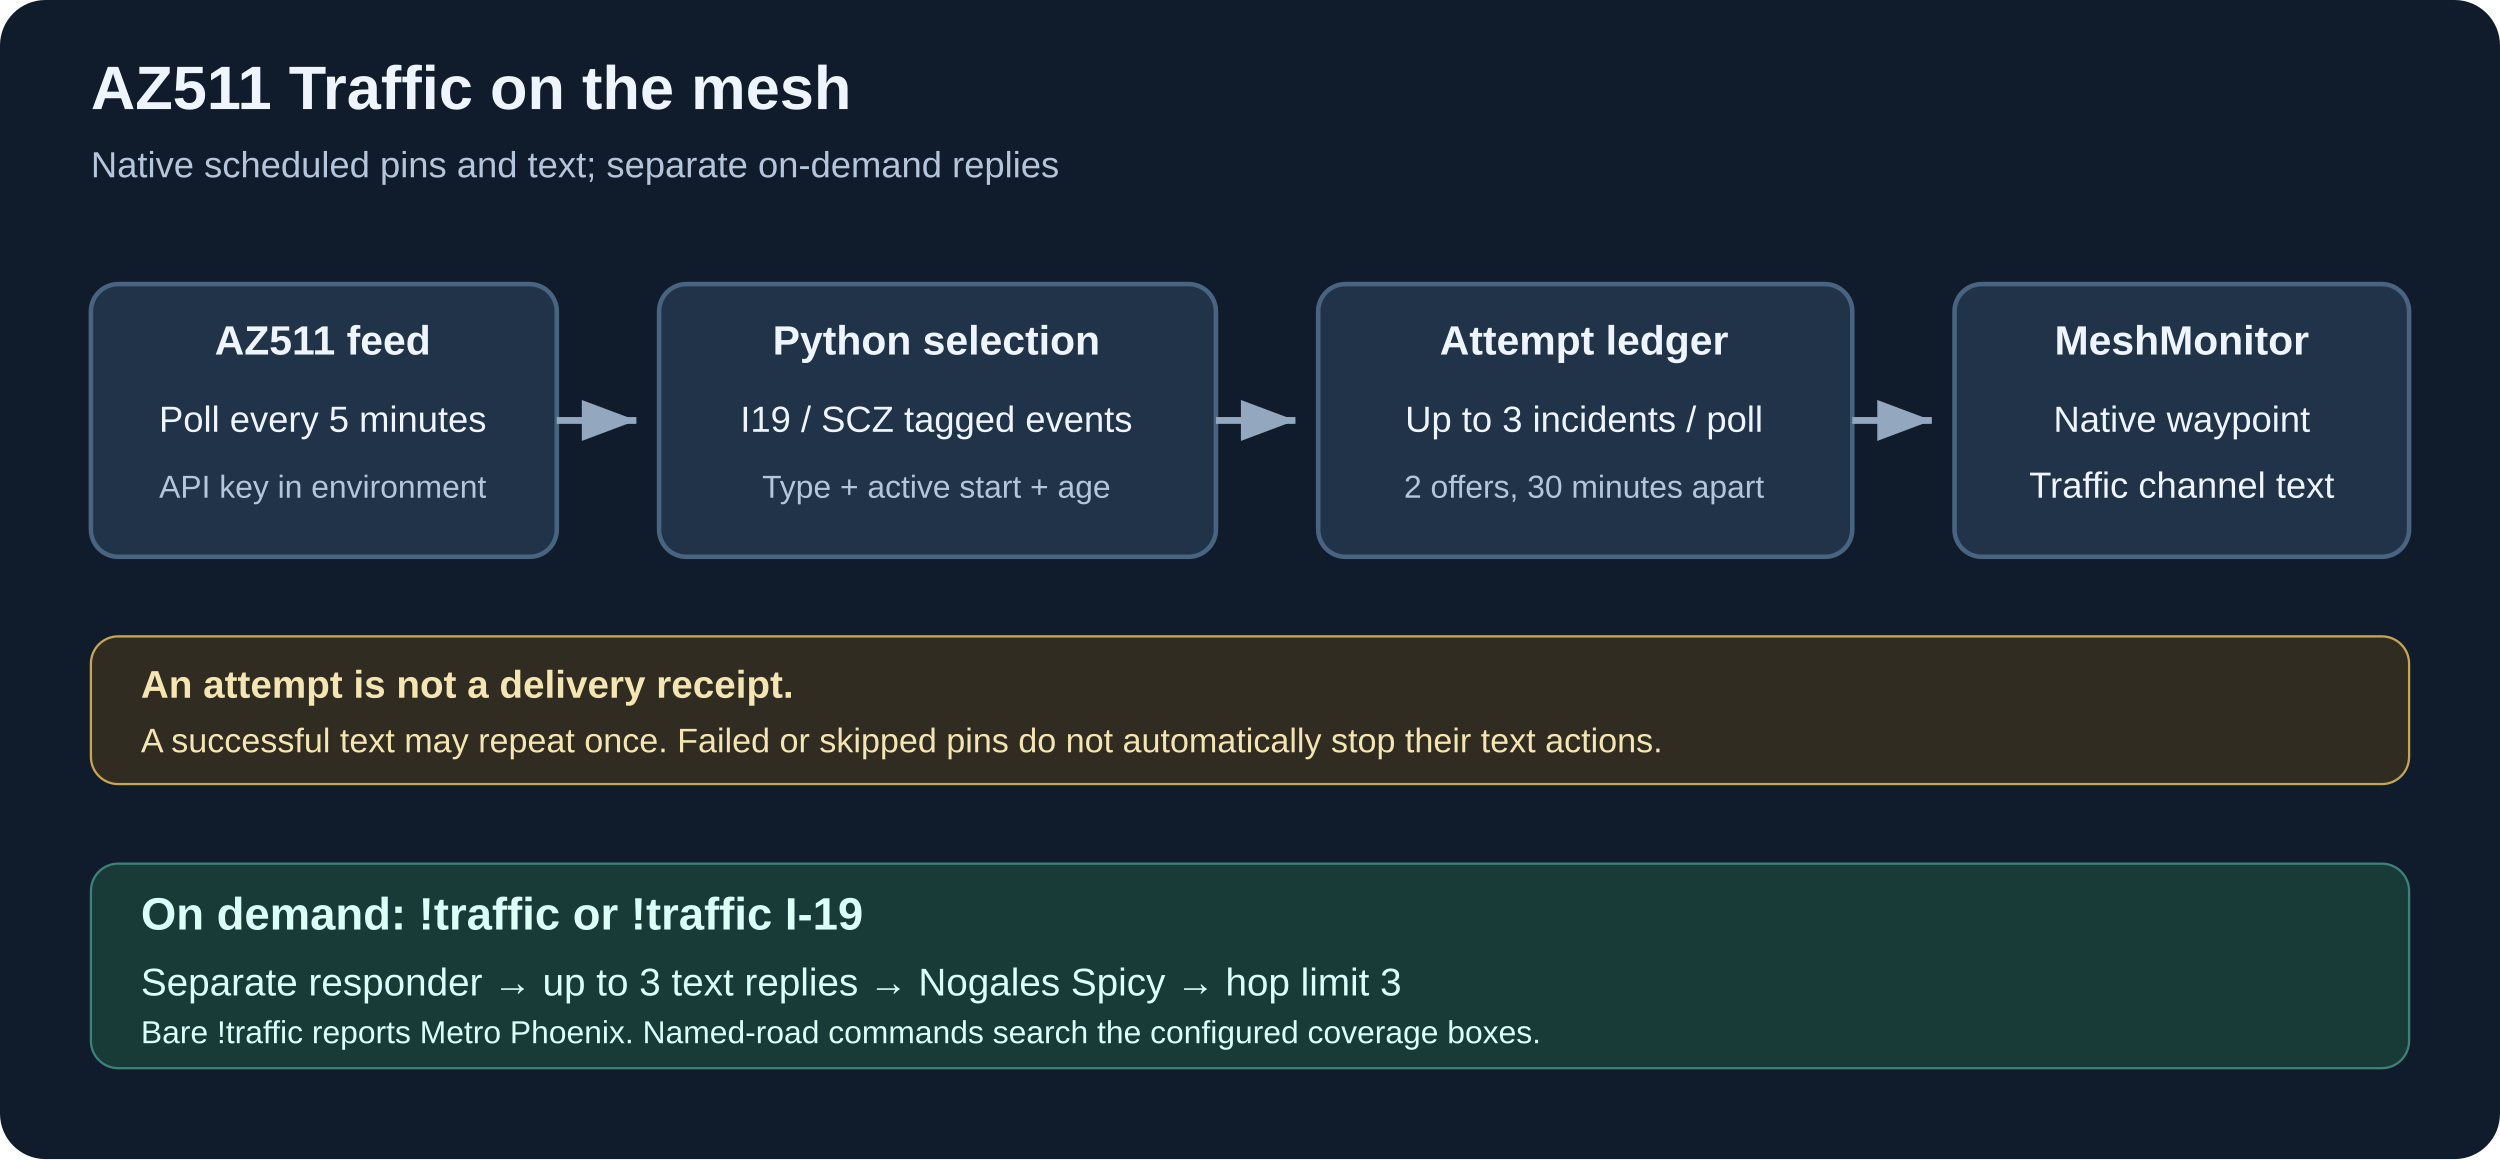
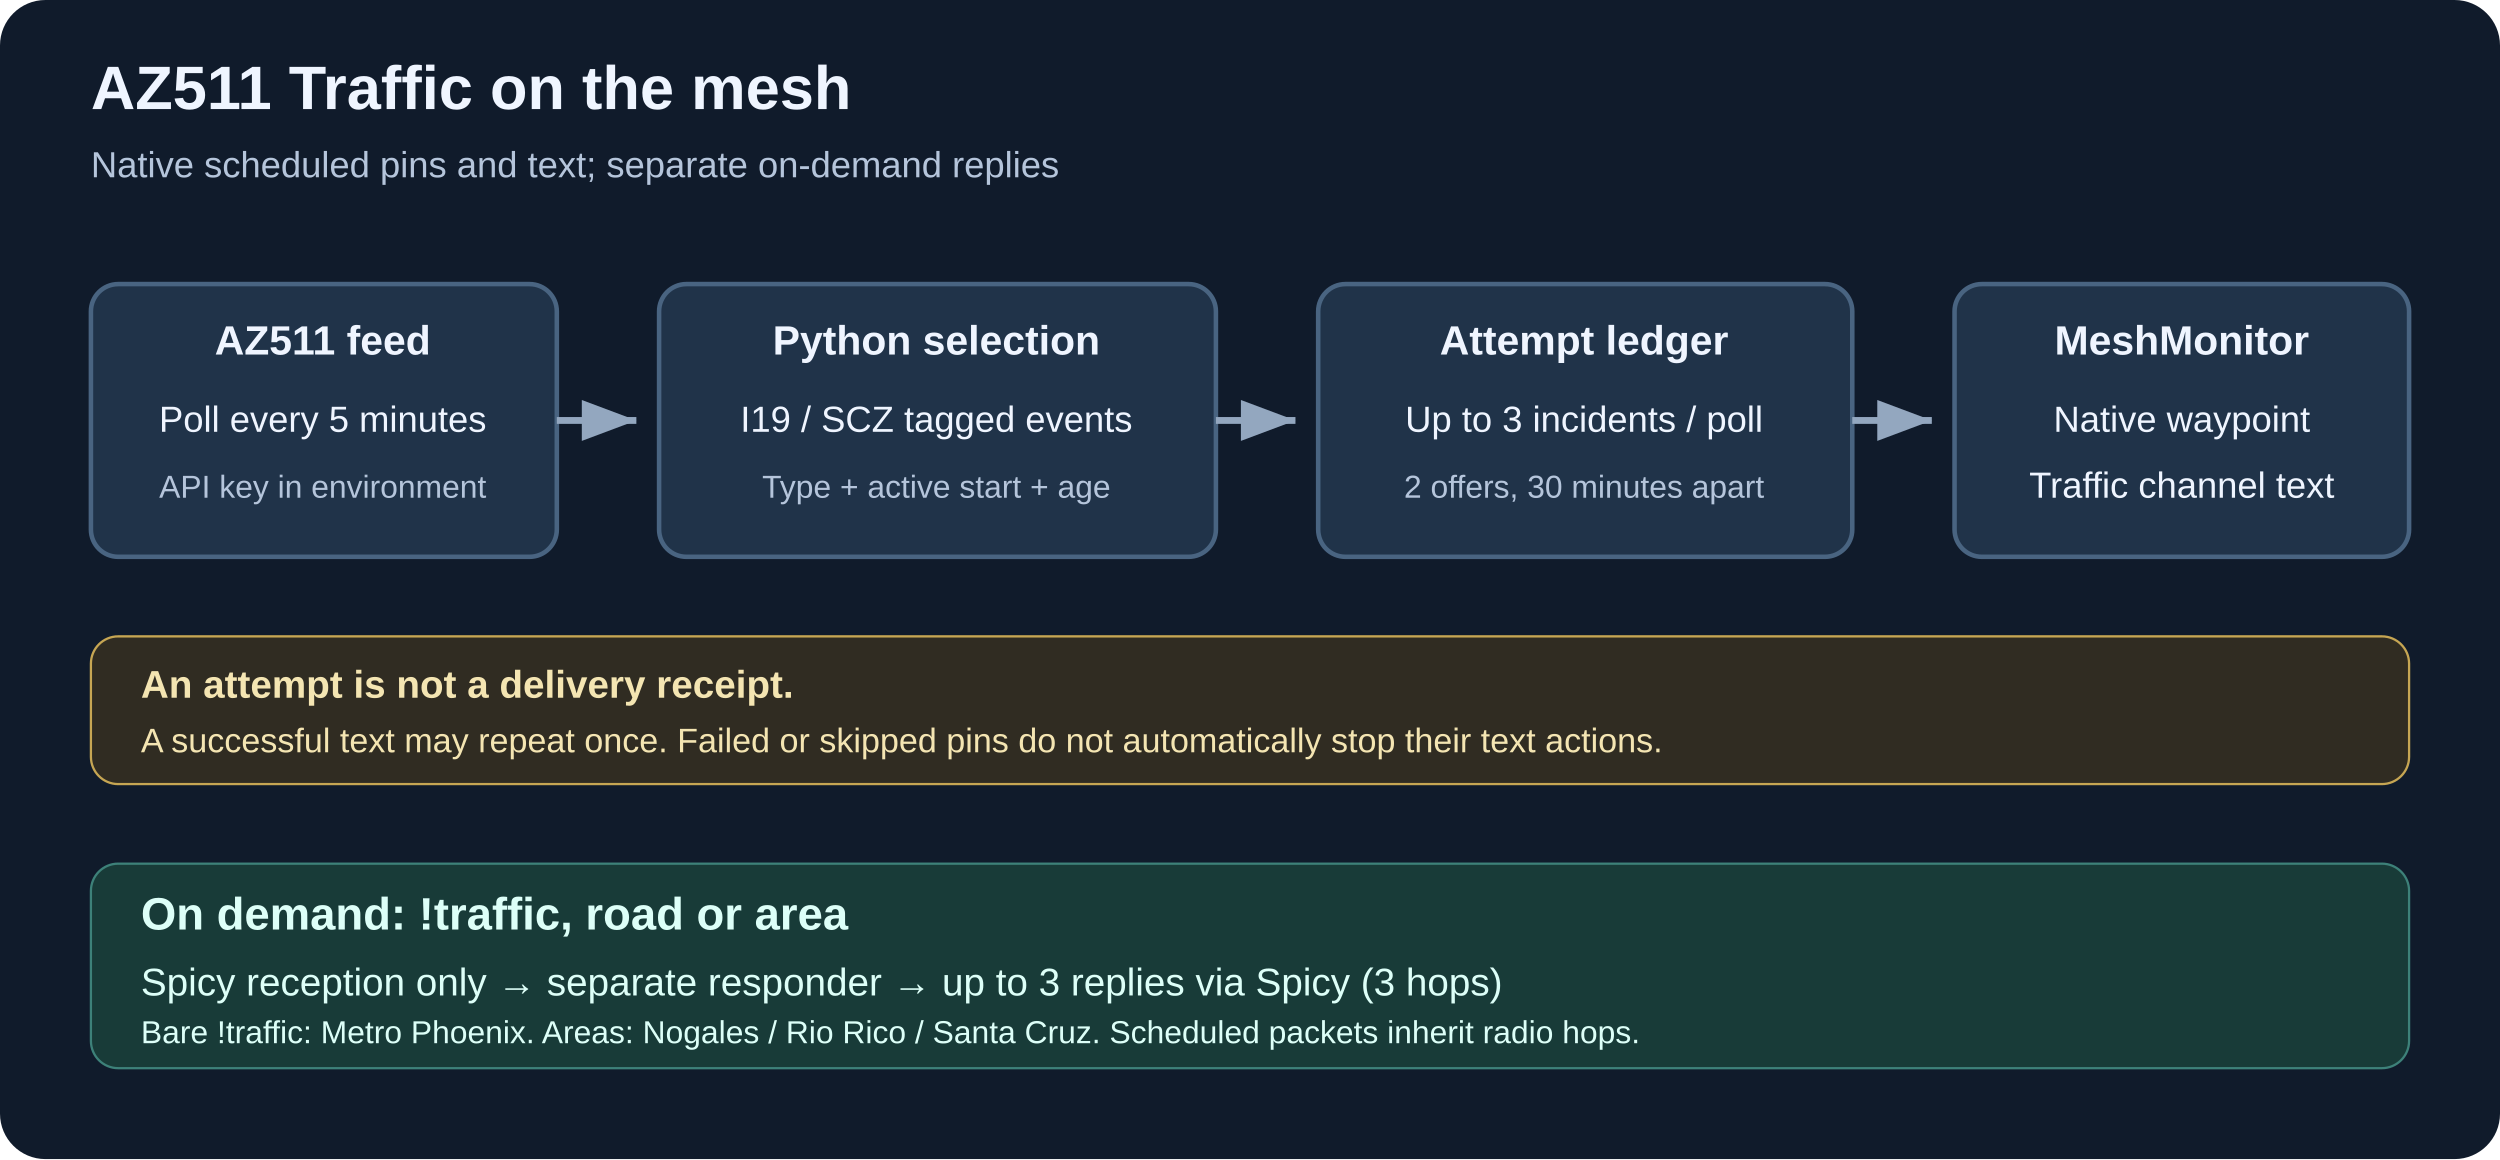
<svg xmlns="http://www.w3.org/2000/svg" width="1100" height="510" viewBox="0 0 1100 510" role="img" aria-labelledby="title desc">
  <defs>
    <marker id="arrow" markerWidth="10" markerHeight="10" refX="8" refY="3" orient="auto">
      <path d="M0,0 L8,3 L0,6" fill="#93a7bf" />
    </marker>
  </defs>
  <rect width="1100" height="510" rx="20" fill="#101b2b" />
  <g font-family="Arial, sans-serif" fill="#eff5ff">
    <text x="40" y="48" font-size="27" font-weight="bold">AZ511 Traffic on the mesh</text>
    <text x="40" y="78" font-size="16" fill="#b5c5db">Native scheduled pins and text; separate on-demand replies</text>
  </g>
  <g fill="#203349" stroke="#496481" stroke-width="2">
    <rect x="40" y="125" width="205" height="120" rx="12" />
    <rect x="290" y="125" width="245" height="120" rx="12" />
    <rect x="580" y="125" width="235" height="120" rx="12" />
    <rect x="860" y="125" width="200" height="120" rx="12" />
  </g>
  <g stroke="#93a7bf" stroke-width="3" marker-end="url(#arrow)">
    <path d="M245 185 H280" />
    <path d="M535 185 H570" />
    <path d="M815 185 H850" />
  </g>
  <g font-family="Arial, sans-serif" fill="#eff5ff" font-size="18" text-anchor="middle">
    <text x="142" y="156" font-weight="bold">AZ511 feed</text>
    <text x="142" y="190" font-size="16">Poll every 5 minutes</text>
    <text x="142" y="219" font-size="14" fill="#b5c5db">API key in environment</text>
    <text x="412" y="156" font-weight="bold">Python selection</text>
    <text x="412" y="190" font-size="16">I19 / SCZ tagged events</text>
    <text x="412" y="219" font-size="14" fill="#b5c5db">Type + active start + age</text>
    <text x="697" y="156" font-weight="bold">Attempt ledger</text>
    <text x="697" y="190" font-size="16">Up to 3 incidents / poll</text>
    <text x="697" y="219" font-size="14" fill="#b5c5db">2 offers, 30 minutes apart</text>
    <text x="960" y="156" font-weight="bold">MeshMonitor</text>
    <text x="960" y="190" font-size="16">Native waypoint</text>
    <text x="960" y="219" font-size="16">Traffic channel text</text>
  </g>
  <rect x="40" y="280" width="1020" height="65" rx="12" fill="#302c22" stroke="#c6a653" />
  <g font-family="Arial, sans-serif" fill="#f4e5b2" font-size="17">
    <text x="62" y="307" font-weight="bold">An attempt is not a delivery receipt.</text>
    <text x="62" y="331" font-size="15">A successful text may repeat once. Failed or skipped pins do not automatically stop their text actions.</text>
  </g>
  <rect x="40" y="380" width="1020" height="90" rx="12" fill="#183b38" stroke="#3d8179" />
  <g font-family="Arial, sans-serif" fill="#ddfff8">
-     <text x="62" y="409" font-size="20" font-weight="bold">On demand: !traffic or !traffic I-19</text>
-     <text x="62" y="438" font-size="17">Separate responder → up to 3 text replies → Nogales Spicy → hop limit 3</text>
-     <text x="62" y="459" font-size="14">Bare !traffic reports Metro Phoenix. Named-road commands search the configured coverage boxes.</text>
+     <text x="62" y="409" font-size="20" font-weight="bold">On demand: !traffic, road or area</text>
+     <text x="62" y="438" font-size="17">Spicy reception only → separate responder → up to 3 replies via Spicy (3 hops)</text>
+     <text x="62" y="459" font-size="14">Bare !traffic: Metro Phoenix. Areas: Nogales / Rio Rico / Santa Cruz. Scheduled packets inherit radio hops.</text>
  </g>
</svg>
